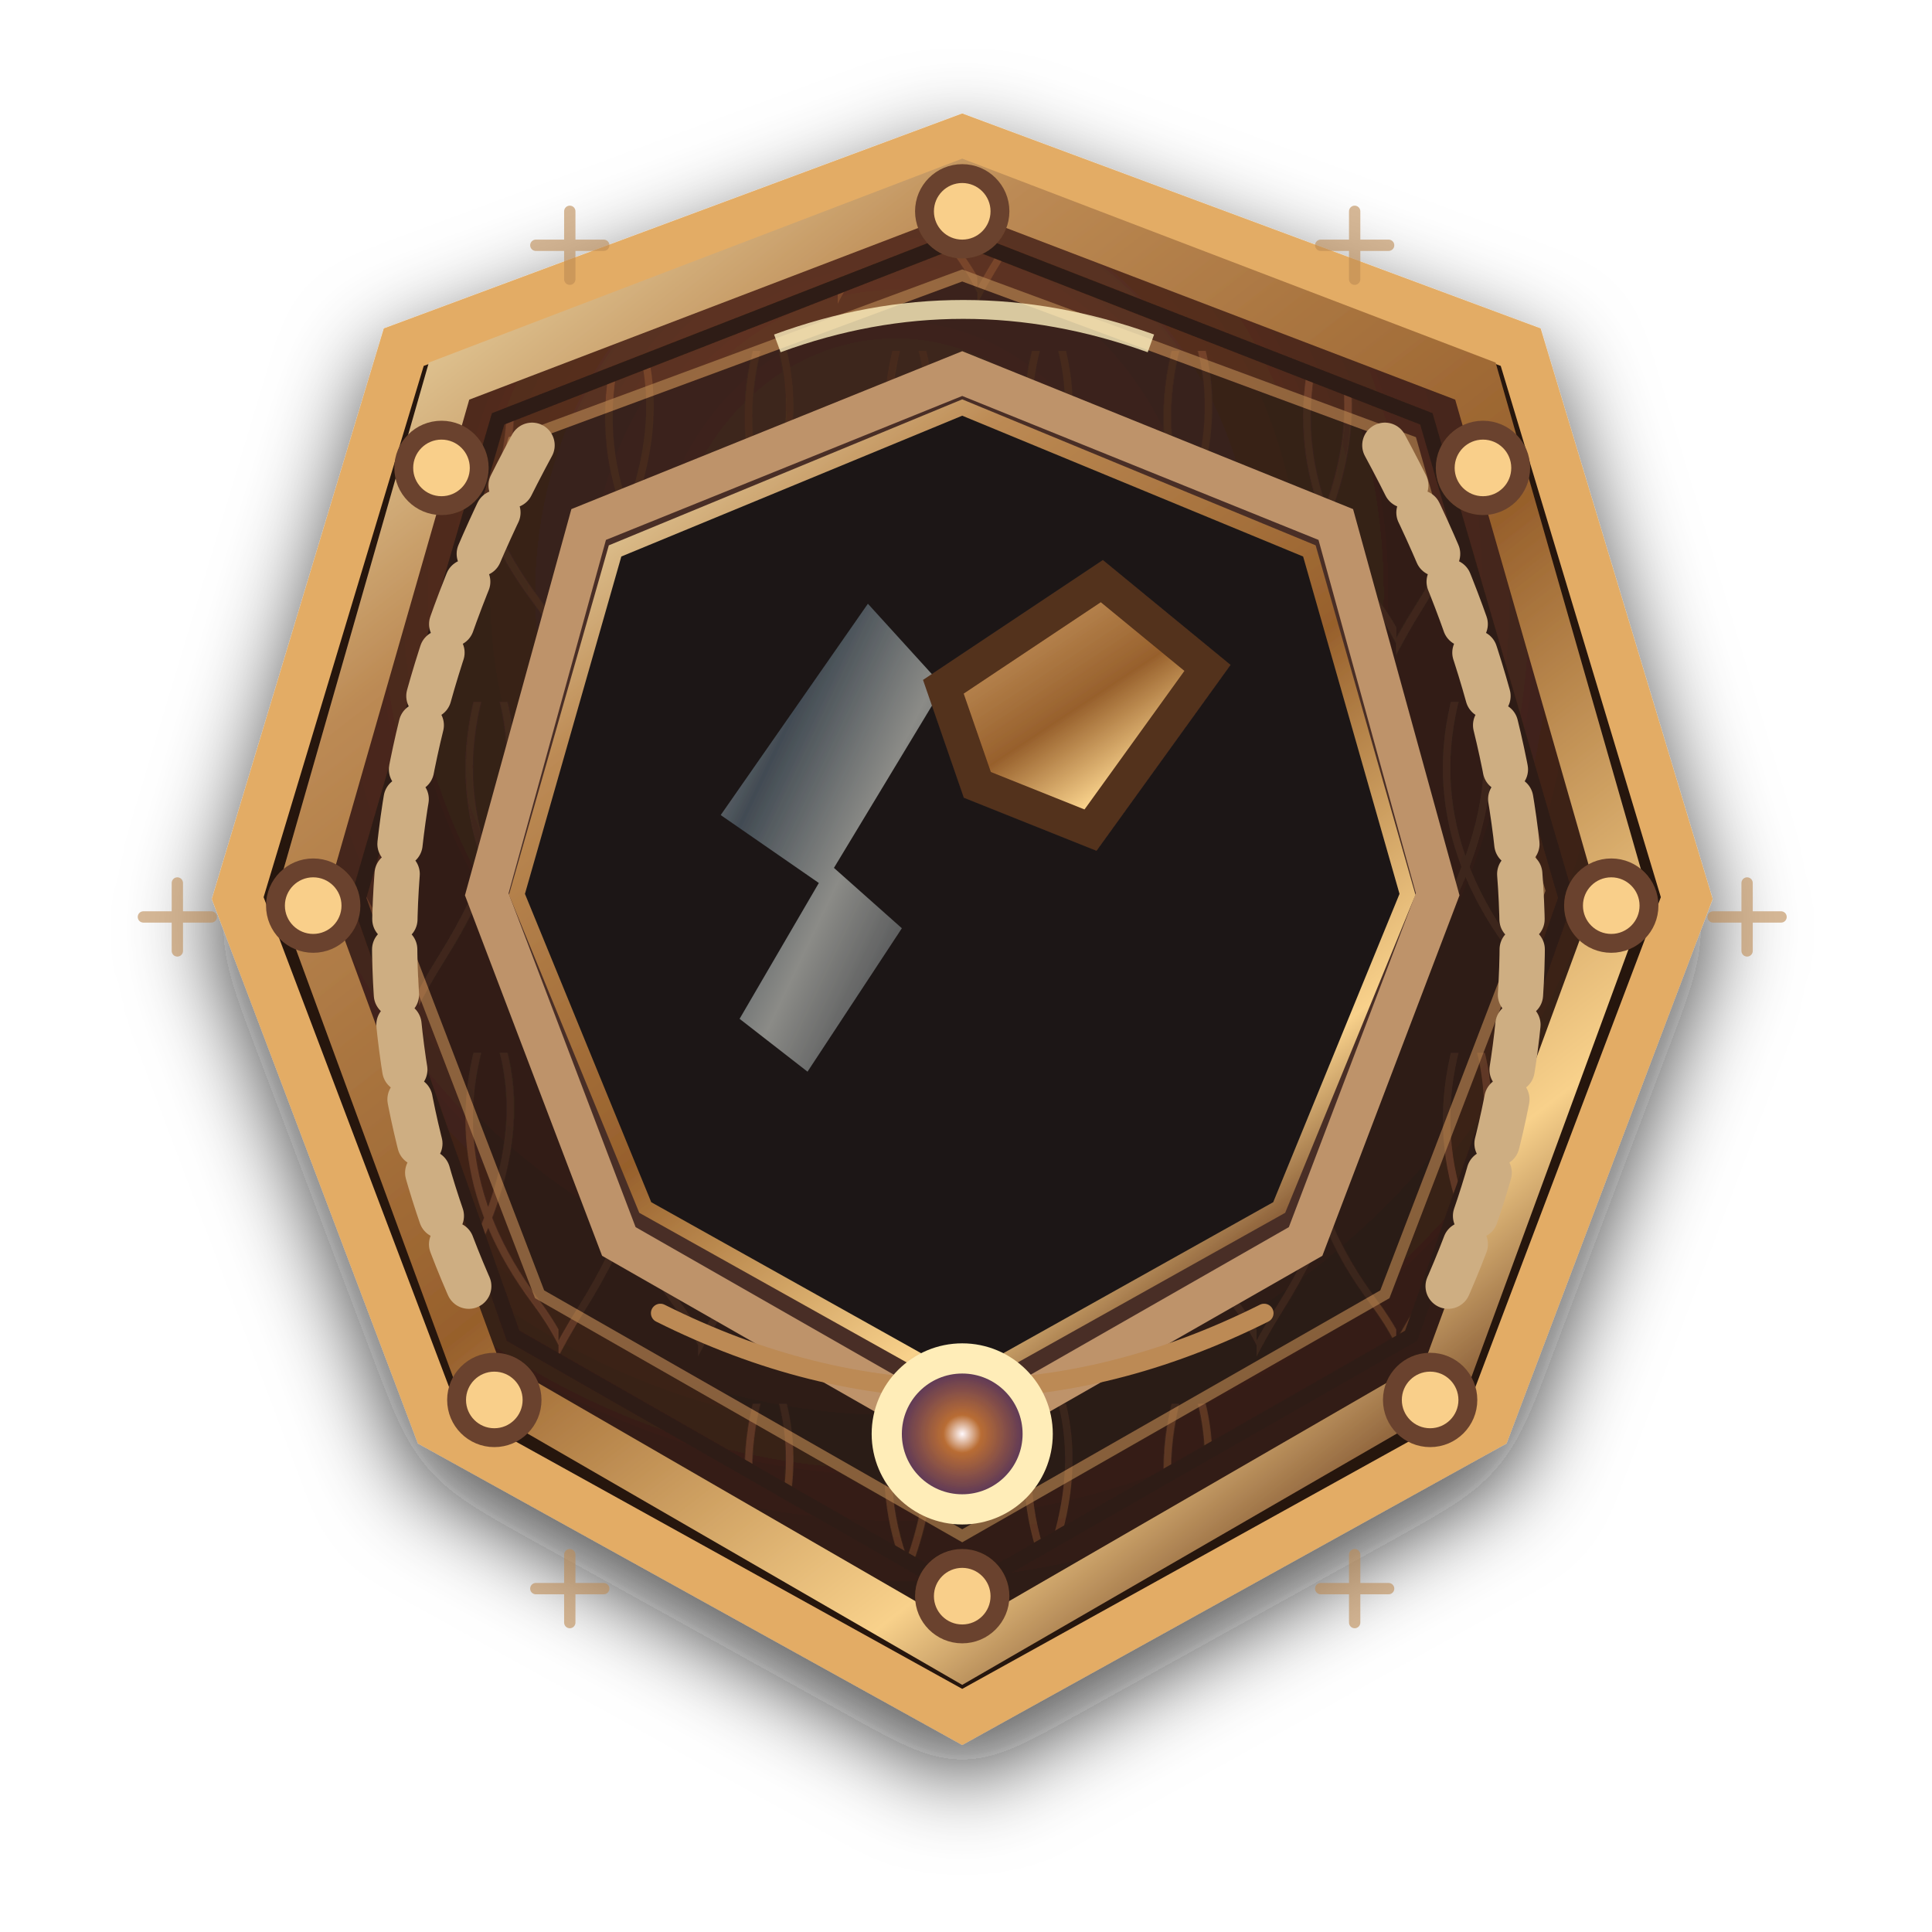
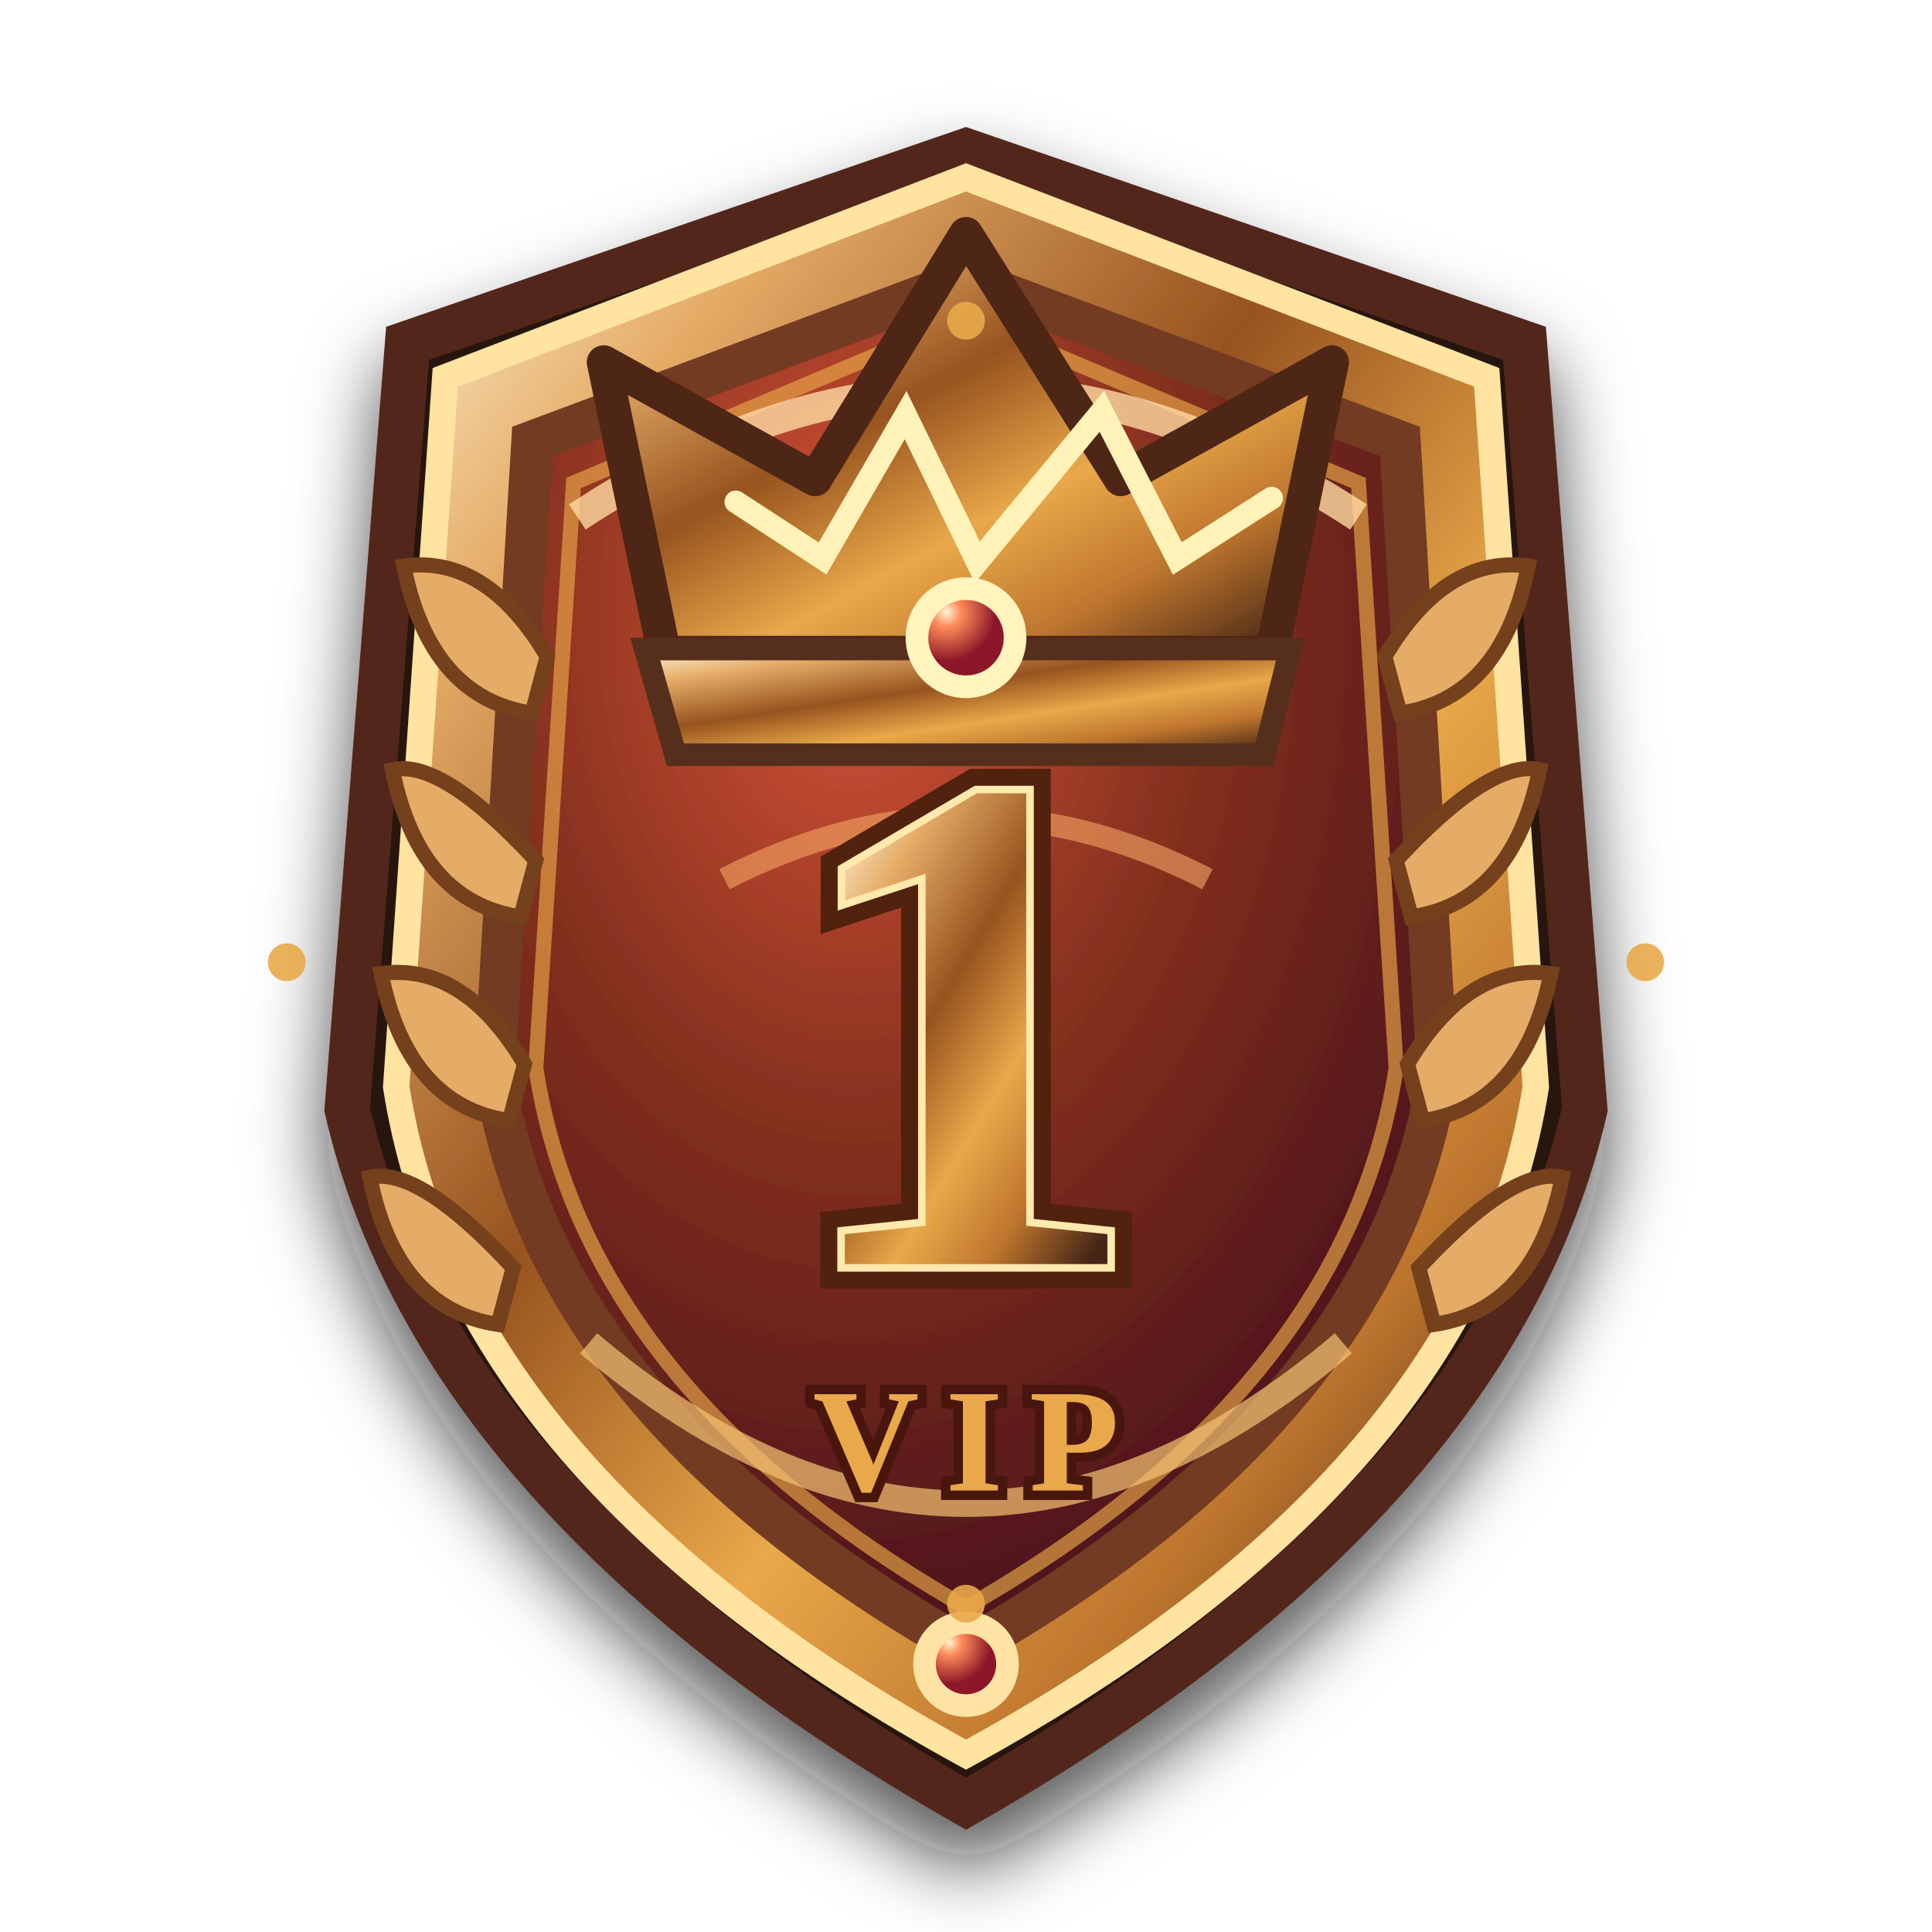
- <svg xmlns="http://www.w3.org/2000/svg" width="512" height="512" viewBox="0 0 512 512" role="img" aria-hidden="true">
+ <svg xmlns="http://www.w3.org/2000/svg" width="512" height="512" viewBox="0 0 512 512">
  <defs>
-     <radialGradient id="wood" cx="45%" cy="28%" r="78%">
-       <stop stop-color="#744026" />
-       <stop offset=".48" stop-color="#4c291d" />
-       <stop offset="1" stop-color="#241711" />
+     <linearGradient id="g" x1="0" x2=".93" y1="0" y2="1">
+       <stop stop-color="#fff7dc" />
+       <stop offset=".18" stop-color="#e5ac67" />
+       <stop offset=".42" stop-color="#97531f" />
+       <stop offset=".63" stop-color="#e9a849" />
+       <stop offset=".81" stop-color="#be762e" />
+       <stop offset="1" stop-color="#442516" />
+     </linearGradient>
+     <radialGradient id="e" cx=".38" cy=".25" r=".89">
+       <stop stop-color="#d85338" />
+       <stop offset=".42" stop-color="#84301e" />
+       <stop offset=".85" stop-color="#4b131b" />
+       <stop offset="1" stop-color="#260e16" />
    </radialGradient>
-     <linearGradient id="bright" x1="0" y1="0" x2=".7" y2="1">
-       <stop stop-color="#fff6c7" />
-       <stop offset=".26" stop-color="#bc8a54" />
-       <stop offset=".58" stop-color="#97602c" />
-       <stop offset=".86" stop-color="#f8d18b" />
-       <stop offset="1" stop-color="#603319" />
-     </linearGradient>
-     <linearGradient id="metal" x1="0" y1="0" x2="1" y2="1">
-       <stop stop-color="#a8a5a1" />
-       <stop offset=".28" stop-color="#424b53" />
-       <stop offset=".56" stop-color="#8b8b87" />
-       <stop offset="1" stop-color="#24262d" />
-     </linearGradient>
-     <radialGradient id="gem">
-       <stop stop-color="#fff8fb" />
-       <stop offset=".25" stop-color="#b96d34" />
-       <stop offset=".85" stop-color="#593659" />
-       <stop offset="1" stop-color="#29192d" />
+     <radialGradient id="gem" cx=".3" cy=".24">
+       <stop stop-color="#fff4d6" />
+       <stop offset=".3" stop-color="#ff8b59" />
+       <stop offset="1" stop-color="#8d1829" />
    </radialGradient>
-     <pattern id="grain" patternUnits="userSpaceOnUse" width="37" height="93">
-       <path d="M5-30q38 39 1 98T8 161M22-18q-21 44 9 84t-9 89" fill="none" stroke="#bc7346" stroke-width="2" opacity=".3" />
-     </pattern>
-     <filter id="shadow" x="-45%" y="-45%" width="190%" height="190%">
-       <feDropShadow dx="0" dy="9" stdDeviation="12" flood-color="#10090d" flood-opacity=".75" />
+     <filter id="shadow">
+       <feDropShadow dx="0" dy="11" stdDeviation="10" flood-color="#0b0807" flood-opacity=".72" />
    </filter>
-     <filter id="glow" x="-45%" y="-45%" width="190%" height="190%">
-       <feGaussianBlur stdDeviation="6" />
+     <filter id="shine">
+       <feGaussianBlur stdDeviation="4" />
    </filter>
  </defs>
  <g filter="url(#shadow)">
-     <path d="M255 37 403 92 447 238 394 378 255 455 116 378 63 238 107 92Z" fill="#25150f" stroke="#e3ac65" stroke-width="13" />
-     <path d="M255 49 391 101 430 237 383 365 255 439 127 365 80 237 119 101Z" fill="url(#wood)" stroke="url(#bright)" stroke-width="13" />
-     <path d="M255 63 378 111 415 238 374 354 255 422 136 354 95 238 132 111Z" fill="url(#grain)" stroke="#2f1d15" stroke-width="4" />
-     <path d="M255 73 374 117 408 236 367 343 255 407 143 343 102 236 136 117Z" fill="#231916" opacity=".6" stroke="#bc8a54" stroke-width="3" />
-     <path d="M255 99 354 139 381 237 346 329 255 381 164 329 129 237 156 139Z" fill="#4a2f27" stroke="#be936b" stroke-width="11" />
-     <path d="M255 108 347 146 373 237 339 320 255 367 171 320 137 237 163 146Z" fill="#1c1818" stroke="url(#bright)" stroke-width="4" />
-     <path d="M141 118q-65 120-14 229M367 118q65 120 14 229" fill="none" stroke="#ceae82" stroke-width="12" stroke-dasharray="12 8" stroke-linecap="round" />
-     <g fill="#f9cf8a" stroke="#6a432d" stroke-width="5">
-       <circle cx="255" cy="56" r="10" />
-       <circle cx="117" cy="124" r="10" />
-       <circle cx="83" cy="240" r="10" />
-       <circle cx="131" cy="371" r="10" />
-       <circle cx="255" cy="423" r="10" />
-       <circle cx="379" cy="371" r="10" />
-       <circle cx="427" cy="240" r="10" />
-       <circle cx="393" cy="124" r="10" />
-     </g>
-     <g transform="translate(0 -4)">
-       <path d="M230 164 250 186 221 234 239 250 214 288 196 274 217 238 191 220Z" fill="url(#metal)" />
-       <path d="M250 186 292 158 320 181 289 224 259 212Z" fill="url(#bright)" stroke="#52301d" stroke-width="9" />
-     </g>
-     <path d="M175 348q80 40 160 0" fill="none" stroke="#bc8a54" stroke-width="5" stroke-linecap="round" />
-     <path d="M206 91q49-18 99 0" fill="none" stroke="#fff1c0" stroke-width="5" opacity=".8" />
-     <circle cx="255" cy="380" r="20" fill="url(#gem)" stroke="#ffedb8" stroke-width="8" />
+     <path d="M256 40 404 91 420 294Q396 398 256 478 116 398 92 294L108 91Z" fill="#271610" stroke="#53251a" stroke-width="12" />
+     <path d="M256 47 394 100 407 288Q391 391 256 465 121 391 105 288L118 100Z" fill="url(#g)" stroke="#ffe3a1" stroke-width="7" />
+     <path d="M256 74 371 117 381 285Q367 374 256 437 145 374 131 285L141 117Z" fill="url(#e)" stroke="#723a20" stroke-width="11" />
+     <path d="M256 84 360 128 370 283Q357 368 256 426 155 368 142 283L152 128Z" fill="none" stroke="#e9a849" stroke-opacity=".65" stroke-width="4" />
+     <path d="M153 137Q256 69 360 137" fill="none" stroke="#ffd9a1" stroke-opacity=".8" stroke-width="8" />
+     <path d="M156 356Q256 441 356 356" fill="none" stroke="#f5c474" stroke-opacity=".7" stroke-width="7" />
+     <path d="M145 174q-16 -27 -38 -24q7 35 34 39ZM367 174q16 -27 38 -24q-7 35 -34 39Z" fill="#e5ac67" stroke="#75401c" stroke-width="4" />
+     <path d="M142 228q-25 -27 -38 -24q7 35 34 39ZM370 228q25 -27 38 -24q-7 35 -34 39Z" fill="#e5ac67" stroke="#75401c" stroke-width="4" />
+     <path d="M139 282q-16 -27 -38 -24q7 35 34 39ZM373 282q16 -27 38 -24q-7 35 -34 39Z" fill="#e5ac67" stroke="#75401c" stroke-width="4" />
+     <path d="M136 336q-25 -27 -38 -24q7 35 34 39ZM376 336q25 -27 38 -24q-7 35 -34 39Z" fill="#e5ac67" stroke="#75401c" stroke-width="4" />
+     <path d="m176 173-16-77 56 31 40-65 41 65 56-31-16 77Z" fill="url(#g)" stroke="#4e2817" stroke-width="9" stroke-linejoin="round" />
+     <path d="M171 172h171l-7 28H179Z" fill="url(#g)" stroke="#572f1d" stroke-width="6" />
+     <path d="M195 133 218 148 240 110 259 149 292 109 312 148 337 132" fill="none" stroke="#fff2b8" stroke-width="6" stroke-linecap="round" />
+     <circle cx="256" cy="169" r="13" fill="url(#gem)" stroke="#fff3be" stroke-width="6" />
+     <path d="M192 233Q256 200 320 233" fill="none" stroke="#f6a665" stroke-opacity=".6" stroke-width="6" />
+     <text x="256" y="335" font-family="Georgia,'Times New Roman',serif" font-size="189" font-weight="900" text-anchor="middle" fill="#502112" stroke="#512010" stroke-width="13" paint-order="stroke">1</text>
+     <text x="256" y="335" font-family="Georgia,'Times New Roman',serif" font-size="189" font-weight="900" text-anchor="middle" fill="url(#g)" stroke="#ffe9ad" stroke-width="4" paint-order="stroke">1</text>
+     <text x="256" y="395" font-family="Georgia,'Times New Roman',serif" font-size="39" font-weight="bold" letter-spacing="7" text-anchor="middle" fill="#e9a849" stroke="#4a1610" stroke-width="5" paint-order="stroke">VIP</text>
+     <circle cx="256" cy="441" r="11" fill="url(#gem)" stroke="#ffe3a5" stroke-width="6" />
  </g>
-   <path d="M463 234v18m-9-9h18" stroke="#bc8a54" stroke-width="3" opacity=".6" stroke-linecap="round" />
-   <path d="M359 412v18m-9-9h18" stroke="#bc8a54" stroke-width="3" opacity=".6" stroke-linecap="round" />
-   <path d="M151 412v18m-9-9h18" stroke="#bc8a54" stroke-width="3" opacity=".6" stroke-linecap="round" />
-   <path d="M47 234v18m-9-9h18" stroke="#bc8a54" stroke-width="3" opacity=".6" stroke-linecap="round" />
-   <path d="M151 56v18m-9-9h18" stroke="#bc8a54" stroke-width="3" opacity=".6" stroke-linecap="round" />
-   <path d="M359 56v18m-9-9h18" stroke="#bc8a54" stroke-width="3" opacity=".6" stroke-linecap="round" />
+   <circle cx="436" cy="255" r="5" fill="#e9a849" opacity=".9" />
+   <circle cx="256" cy="425" r="5" fill="#e9a849" opacity=".9" />
+   <circle cx="76" cy="255" r="5" fill="#e9a849" opacity=".9" />
+   <circle cx="256" cy="85" r="5" fill="#e9a849" opacity=".9" />
</svg>
